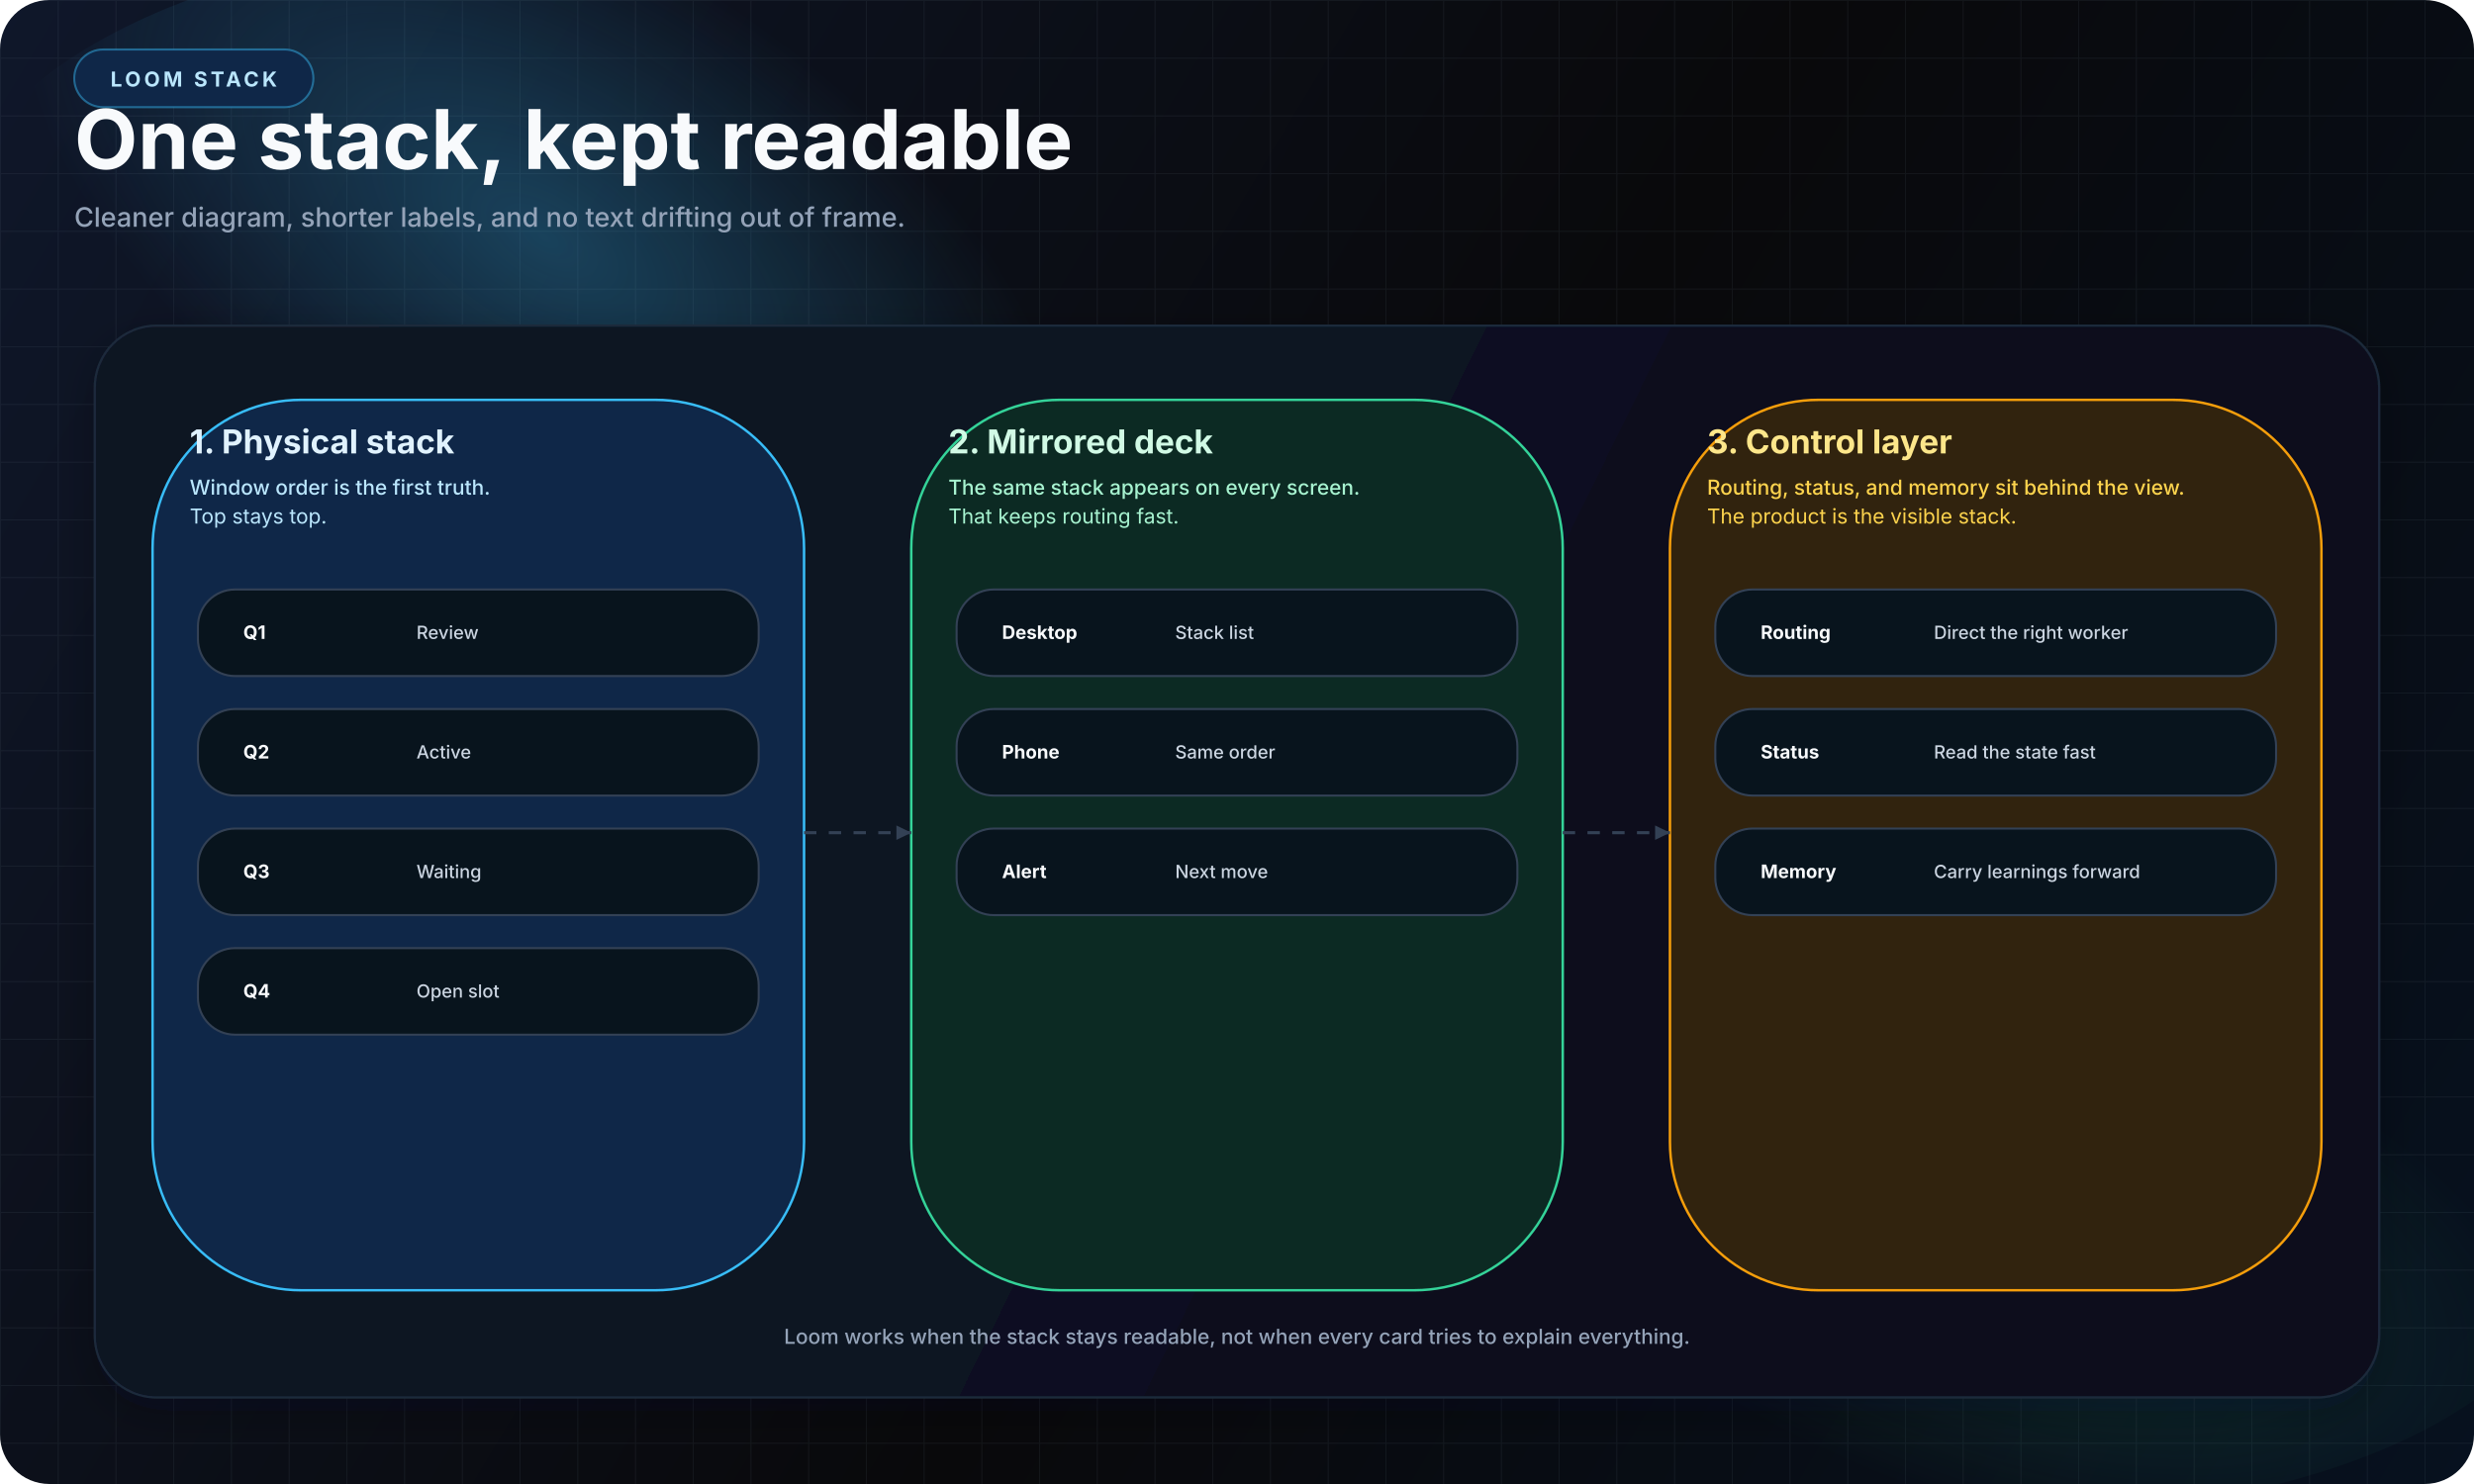
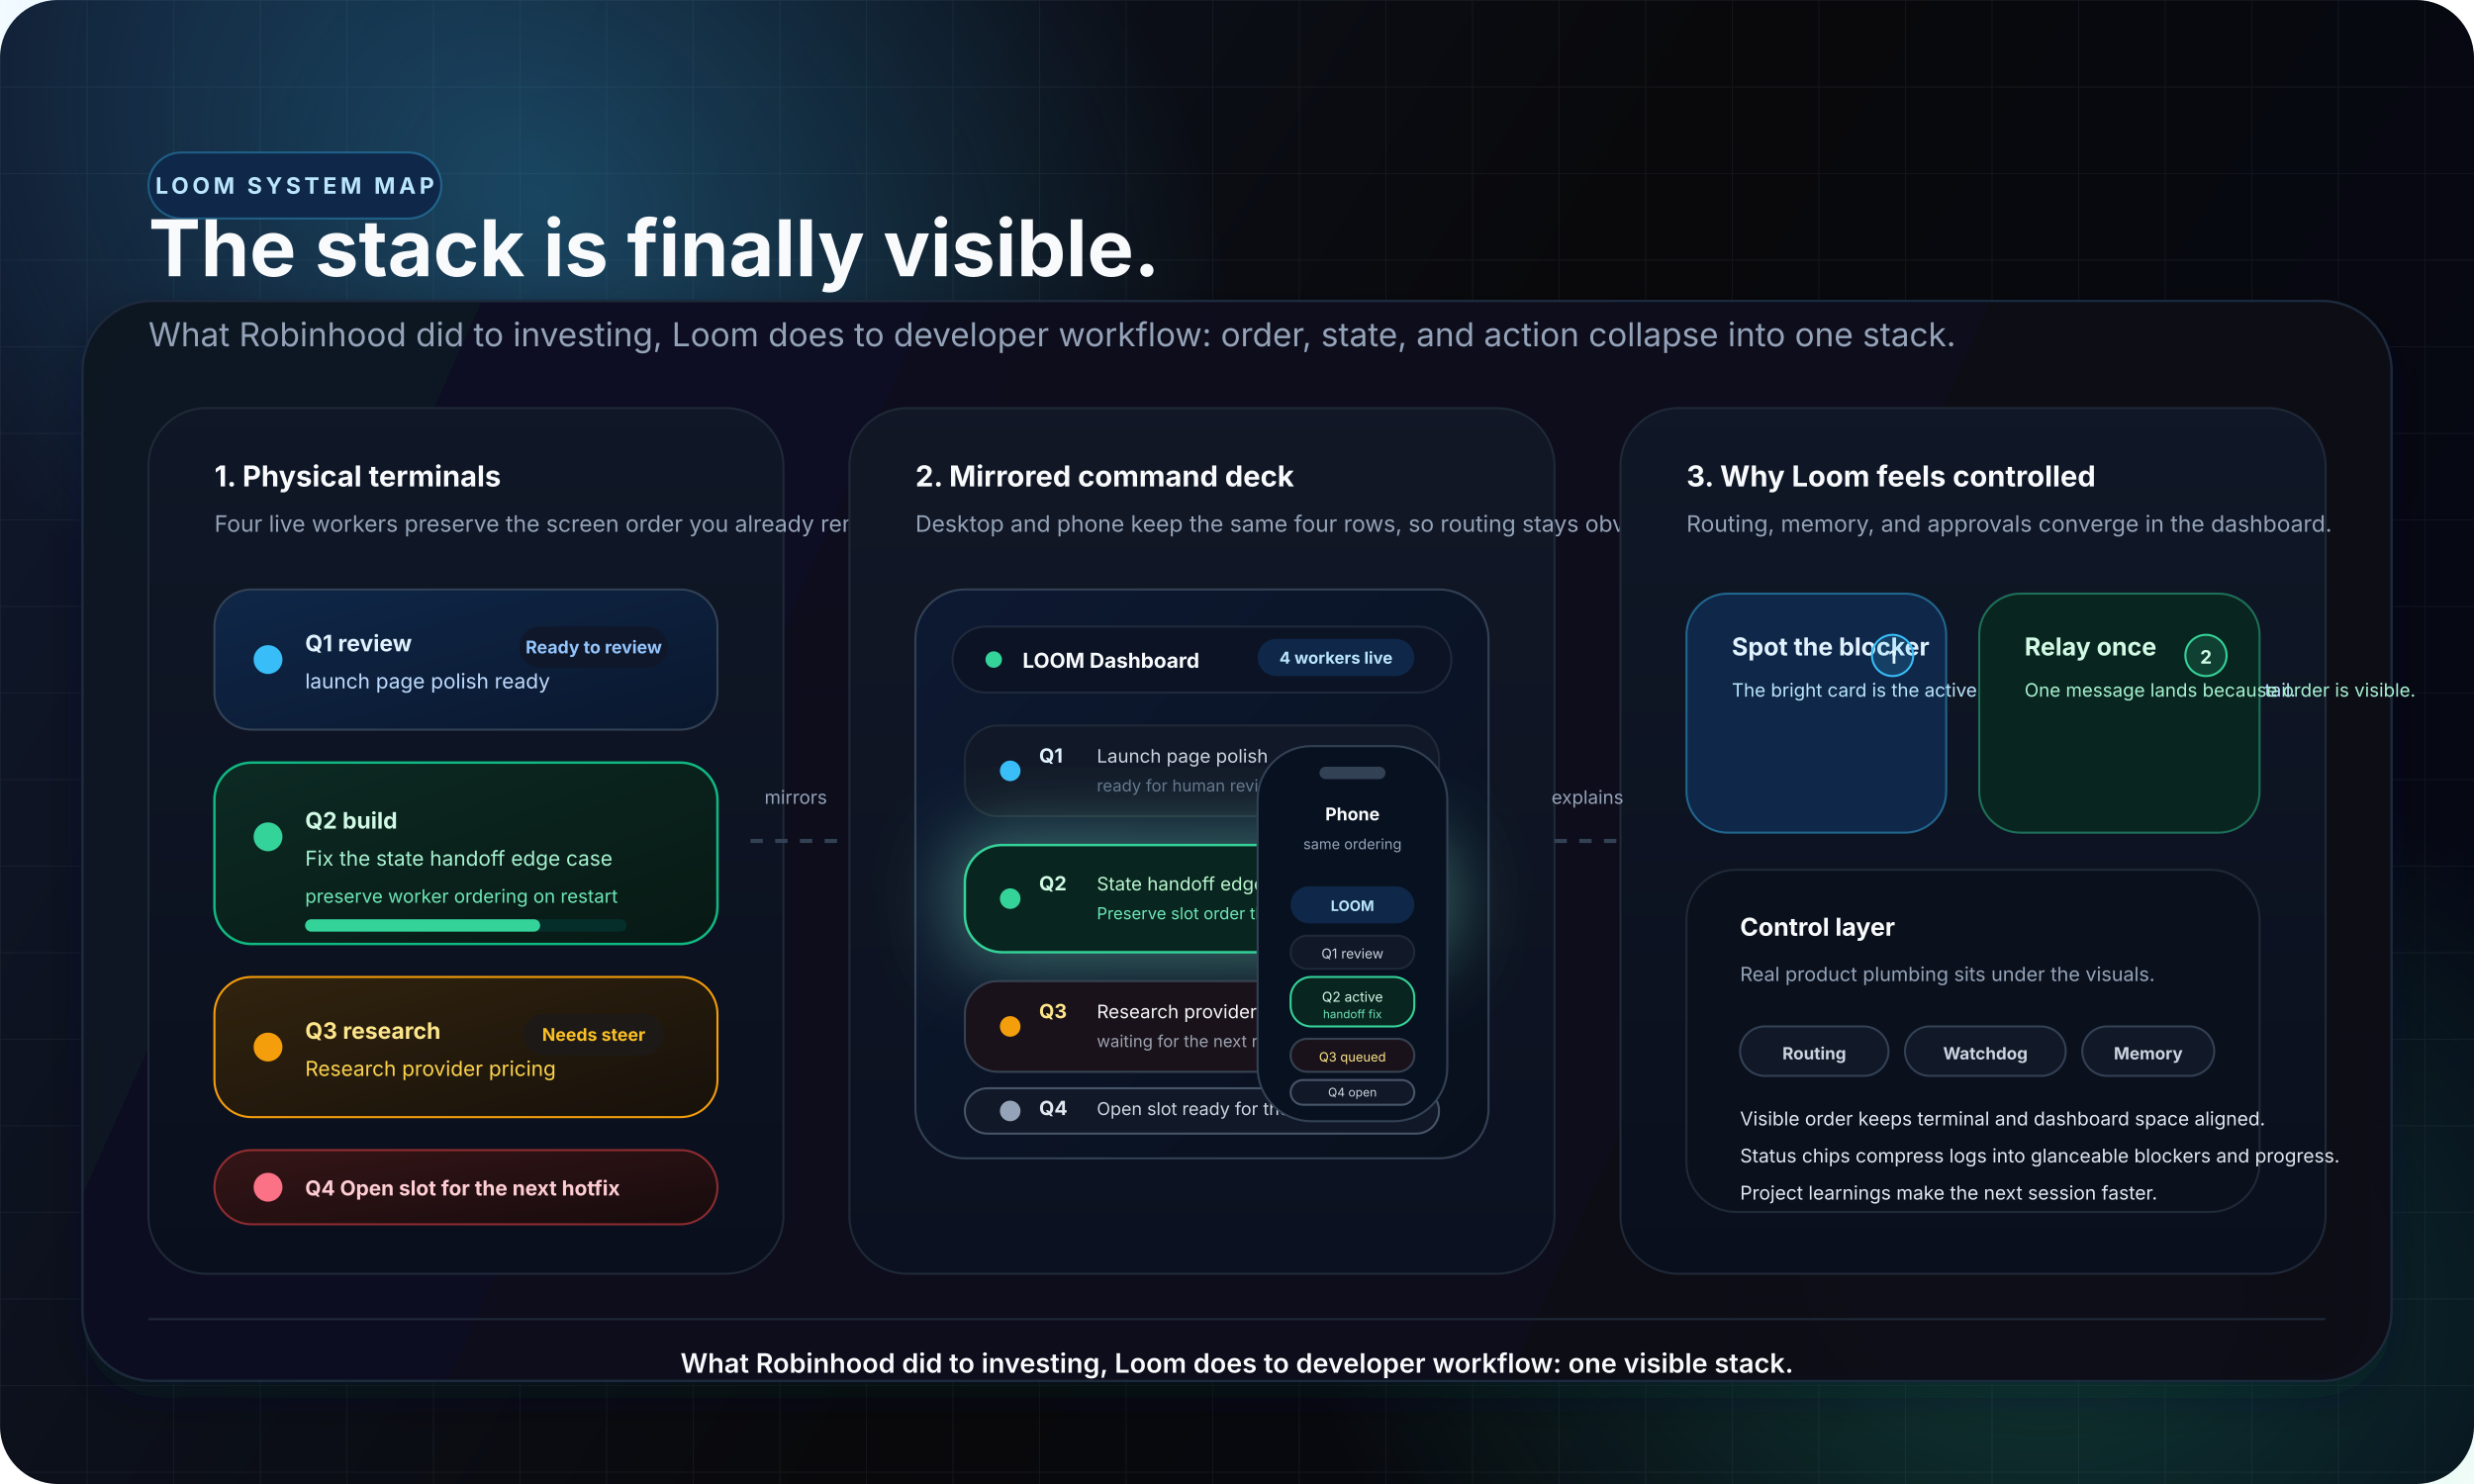
<svg xmlns="http://www.w3.org/2000/svg" viewBox="0 0 1200 720" fill="none">
  <defs>
-     <linearGradient id="bg" x1="0" y1="0" x2="1200" y2="720" gradientUnits="userSpaceOnUse">
+     <linearGradient id="bg" x1="80" y1="40" x2="1120" y2="680" gradientUnits="userSpaceOnUse">
      <stop offset="0%" stop-color="#0f172a" />
-       <stop offset="54%" stop-color="#09090b" />
-       <stop offset="100%" stop-color="#07111f" />
+       <stop offset="52%" stop-color="#09090b" />
+       <stop offset="100%" stop-color="#050816" />
    </linearGradient>
-     <radialGradient id="haloA" cx="0" cy="0" r="1" gradientUnits="userSpaceOnUse" gradientTransform="translate(264.0 115.2) rotate(32) scale(288.0 144.0)">
-       <stop offset="0%" stop-color="#38bdf8" stop-opacity="0.28" />
+     <radialGradient id="haloBlue" cx="0" cy="0" r="1" gradientUnits="userSpaceOnUse" gradientTransform="translate(260 96) rotate(34) scale(360 280)">
+       <stop offset="0%" stop-color="#38bdf8" stop-opacity="0.30" />
      <stop offset="100%" stop-color="#38bdf8" stop-opacity="0" />
    </radialGradient>
-     <radialGradient id="haloB" cx="0" cy="0" r="1" gradientUnits="userSpaceOnUse" gradientTransform="translate(984.0 604.8) rotate(18) scale(264.0 129.6)">
-       <stop offset="0%" stop-color="#34d399" stop-opacity="0.18" />
+     <radialGradient id="haloGreen" cx="0" cy="0" r="1" gradientUnits="userSpaceOnUse" gradientTransform="translate(980 620) rotate(12) scale(360 280)">
+       <stop offset="0%" stop-color="#34d399" stop-opacity="0.24" />
      <stop offset="100%" stop-color="#34d399" stop-opacity="0" />
    </radialGradient>
-     <linearGradient id="shell" x1="24" y1="120" x2="1176" y2="688" gradientUnits="userSpaceOnUse">
-       <stop offset="0%" stop-color="#0c1324" />
-       <stop offset="100%" stop-color="#08101c" />
+     <linearGradient id="shell" x1="40" y1="150" x2="1160" y2="650" gradientUnits="userSpaceOnUse">
+       <stop offset="0%" stop-color="#0d1324" stop-opacity="0.98" />
+       <stop offset="100%" stop-color="#070b14" stop-opacity="0.98" />
    </linearGradient>
-     <pattern id="grid" width="28" height="28" patternUnits="userSpaceOnUse">
-       <path d="M28 0H0V28" fill="none" stroke="#94a3b8" stroke-opacity="0.08" />
+     <linearGradient id="panel" x1="0" y1="170" x2="0" y2="620" gradientUnits="userSpaceOnUse">
+       <stop offset="0%" stop-color="#101827" />
+       <stop offset="100%" stop-color="#0a0f1d" />
+     </linearGradient>
+     <linearGradient id="panelSoft" x1="0" y1="170" x2="0" y2="620" gradientUnits="userSpaceOnUse">
+       <stop offset="0%" stop-color="#121826" />
+       <stop offset="100%" stop-color="#0b1120" />
+     </linearGradient>
+     <linearGradient id="blueCard" x1="0" y1="0" x2="1" y2="1">
+       <stop offset="0%" stop-color="#0f2748" />
+       <stop offset="100%" stop-color="#0a172e" />
+     </linearGradient>
+     <linearGradient id="greenCard" x1="0" y1="0" x2="1" y2="1">
+       <stop offset="0%" stop-color="#0c2a23" />
+       <stop offset="100%" stop-color="#081914" />
+     </linearGradient>
+     <linearGradient id="amberCard" x1="0" y1="0" x2="1" y2="1">
+       <stop offset="0%" stop-color="#31230e" />
+       <stop offset="100%" stop-color="#17110b" />
+     </linearGradient>
+     <linearGradient id="redCard" x1="0" y1="0" x2="1" y2="1">
+       <stop offset="0%" stop-color="#351517" />
+       <stop offset="100%" stop-color="#170b0d" />
+     </linearGradient>
+     <linearGradient id="screen" x1="420" y1="220" x2="726" y2="540" gradientUnits="userSpaceOnUse">
+       <stop offset="0%" stop-color="#0e1b36" />
+       <stop offset="100%" stop-color="#09101d" />
+     </linearGradient>
+     <pattern id="grid" width="42" height="42" patternUnits="userSpaceOnUse">
+       <path d="M42 0H0V42" fill="none" stroke="#94a3b8" stroke-opacity="0.08" />
    </pattern>
    <filter id="shadow" x="-20%" y="-20%" width="140%" height="160%">
-       <feDropShadow dx="0" dy="16" stdDeviation="20" flood-color="#020617" flood-opacity="0.62" />
-       <feDropShadow dx="0" dy="6" stdDeviation="10" flood-color="#0f172a" flood-opacity="0.24" />
+       <feDropShadow dx="0" dy="22" stdDeviation="28" flood-color="#020617" flood-opacity="0.65" />
+       <feDropShadow dx="0" dy="8" stdDeviation="10" flood-color="#0f172a" flood-opacity="0.35" />
+     </filter>
+     <filter id="glowBlue" x="-50%" y="-50%" width="200%" height="200%">
+       <feGaussianBlur stdDeviation="18" result="blur" />
+       <feColorMatrix in="blur" type="matrix" values="1 0 0 0 0  0 0.9 0 0 0  0 0 1 0 0  0 0 0 0.42 0" />
+     </filter>
+     <filter id="glowGreen" x="-50%" y="-50%" width="200%" height="200%">
+       <feGaussianBlur stdDeviation="18" result="blur" />
+       <feColorMatrix in="blur" type="matrix" values="0 0 0 0 0.2  0 1 0 0 0.75  0 0 0 0 0.55  0 0 0 0.42 0" />
    </filter>
  </defs>
  <style>
    text {
      font-family: "SF Pro Display", "SF Pro Text", Inter, Arial, sans-serif;
    }
  </style>
-   <rect x="0" y="0" width="1200" height="720" rx="24" fill="url(#bg)" />
-   <rect x="0" y="0" width="1200" height="720" rx="24" fill="url(#grid)" />
-   <ellipse cx="264.0" cy="115.2" rx="288.0" ry="144.0" fill="url(#haloA)" />
-   <ellipse cx="984.0" cy="604.8" rx="264.0" ry="129.6" fill="url(#haloB)" />
-   <rect x="36" y="24" width="116" height="28" rx="14.0" fill="#0f2748" stroke="#38bdf8" stroke-width="1" stroke-opacity="0.45" />
-   <text x="94.0" y="42.0" font-size="10" font-weight="700" fill="#bae6fd" text-anchor="middle" letter-spacing="0.16em">LOOM STACK</text>
-   <text x="36" y="82" font-size="40" font-weight="700" fill="#f8fafc">One stack, kept readable</text>
-   <text x="36" y="110" font-size="13" font-weight="500" fill="#94a3b8">Cleaner diagram, shorter labels, and no text drifting out of frame.</text>
+   <rect width="1200" height="720" rx="28" fill="url(#bg)" />
+   <rect width="1200" height="720" rx="28" fill="url(#grid)" />
+   <ellipse cx="260" cy="96" rx="360" ry="280" fill="url(#haloBlue)" />
+   <ellipse cx="980" cy="620" rx="360" ry="280" fill="url(#haloGreen)" />
  <g filter="url(#shadow)">
-     <rect x="46" y="158" width="1108" height="520" rx="30" fill="url(#shell)" stroke="#1e293b" stroke-width="1.1" />
+     <rect x="40" y="146" width="1120" height="524" rx="34" fill="url(#shell)" stroke="#1e293b" stroke-width="1.2" />
  </g>
-   <rect x="74" y="194" width="316" height="432" rx="72.0" fill="#0f2748" stroke="#38bdf8" stroke-width="1.2" />
-   <text x="92" y="220" font-size="16" font-weight="700" fill="#e0f2fe">1. Physical stack</text>
-   <text x="92" y="240" font-size="10" font-weight="500" fill="#bae6fd">Window order is the first truth.</text>
-   <text x="92" y="254" font-size="10" font-weight="400" fill="#bae6fd">Top stays top.</text>
-   <rect x="96" y="286" width="272" height="42" rx="18" fill="#08141d" stroke="#334155" stroke-width="1" />
-   <text x="118" y="310" font-size="9" font-weight="700" fill="#f8fafc">Q1</text>
-   <text x="202" y="310" font-size="8.8" font-weight="500" fill="#cbd5e1">Review</text>
-   <rect x="96" y="344" width="272" height="42" rx="18" fill="#08141d" stroke="#334155" stroke-width="1" />
-   <text x="118" y="368" font-size="9" font-weight="700" fill="#f8fafc">Q2</text>
-   <text x="202" y="368" font-size="8.8" font-weight="500" fill="#cbd5e1">Active</text>
-   <rect x="96" y="402" width="272" height="42" rx="18" fill="#08141d" stroke="#334155" stroke-width="1" />
-   <text x="118" y="426" font-size="9" font-weight="700" fill="#f8fafc">Q3</text>
-   <text x="202" y="426" font-size="8.8" font-weight="500" fill="#cbd5e1">Waiting</text>
-   <rect x="96" y="460" width="272" height="42" rx="18" fill="#08141d" stroke="#334155" stroke-width="1" />
-   <text x="118" y="484" font-size="9" font-weight="700" fill="#f8fafc">Q4</text>
-   <text x="202" y="484" font-size="8.8" font-weight="500" fill="#cbd5e1">Open slot</text>
-   <rect x="442" y="194" width="316" height="432" rx="72.0" fill="#0c2a23" stroke="#34d399" stroke-width="1.2" />
-   <text x="460" y="220" font-size="16" font-weight="700" fill="#d1fae5">2. Mirrored deck</text>
-   <text x="460" y="240" font-size="10" font-weight="500" fill="#a7f3d0">The same stack appears on every screen.</text>
-   <text x="460" y="254" font-size="10" font-weight="400" fill="#a7f3d0">That keeps routing fast.</text>
-   <rect x="464" y="286" width="272" height="42" rx="18" fill="#08141d" stroke="#334155" stroke-width="1" />
-   <text x="486" y="310" font-size="9" font-weight="700" fill="#f8fafc">Desktop</text>
-   <text x="570" y="310" font-size="8.8" font-weight="500" fill="#cbd5e1">Stack list</text>
-   <rect x="464" y="344" width="272" height="42" rx="18" fill="#08141d" stroke="#334155" stroke-width="1" />
-   <text x="486" y="368" font-size="9" font-weight="700" fill="#f8fafc">Phone</text>
-   <text x="570" y="368" font-size="8.8" font-weight="500" fill="#cbd5e1">Same order</text>
-   <rect x="464" y="402" width="272" height="42" rx="18" fill="#08141d" stroke="#334155" stroke-width="1" />
-   <text x="486" y="426" font-size="9" font-weight="700" fill="#f8fafc">Alert</text>
-   <text x="570" y="426" font-size="8.8" font-weight="500" fill="#cbd5e1">Next move</text>
-   <rect x="810" y="194" width="316" height="432" rx="72.0" fill="#31230e" stroke="#f59e0b" stroke-width="1.2" />
-   <text x="828" y="220" font-size="16" font-weight="700" fill="#fde68a">3. Control layer</text>
-   <text x="828" y="240" font-size="10" font-weight="500" fill="#fcd34d">Routing, status, and memory sit behind the view.</text>
-   <text x="828" y="254" font-size="10" font-weight="400" fill="#fcd34d">The product is the visible stack.</text>
-   <rect x="832" y="286" width="272" height="42" rx="18" fill="#08141d" stroke="#334155" stroke-width="1" />
-   <text x="854" y="310" font-size="9" font-weight="700" fill="#f8fafc">Routing</text>
-   <text x="938" y="310" font-size="8.8" font-weight="500" fill="#cbd5e1">Direct the right worker</text>
-   <rect x="832" y="344" width="272" height="42" rx="18" fill="#08141d" stroke="#334155" stroke-width="1" />
-   <text x="854" y="368" font-size="9" font-weight="700" fill="#f8fafc">Status</text>
-   <text x="938" y="368" font-size="8.8" font-weight="500" fill="#cbd5e1">Read the state fast</text>
-   <rect x="832" y="402" width="272" height="42" rx="18" fill="#08141d" stroke="#334155" stroke-width="1" />
-   <text x="854" y="426" font-size="9" font-weight="700" fill="#f8fafc">Memory</text>
-   <text x="938" y="426" font-size="8.8" font-weight="500" fill="#cbd5e1">Carry learnings forward</text>
-   <line x1="390" y1="404" x2="442" y2="404" stroke="#334155" stroke-width="1.5" stroke-dasharray="6 6" />
-   <path d="M442 404L434.8 407.5L434.8 400.5Z" fill="#334155" />
-   <line x1="758" y1="404" x2="810" y2="404" stroke="#334155" stroke-width="1.5" stroke-dasharray="6 6" />
-   <path d="M810 404L802.8 407.5L802.8 400.5Z" fill="#334155" />
-   <text x="600" y="652" font-size="10" font-weight="500" fill="#94a3b8" text-anchor="middle">Loom works when the stack stays readable, not when every card tries to explain everything.</text>
+   <rect x="72" y="74" width="142" height="32" rx="16" fill="#0f2748" stroke="#38bdf8" stroke-opacity="0.35" />
+   <text x="143" y="94" text-anchor="middle" font-size="11" font-weight="700" letter-spacing="0.16em" fill="#bae6fd">LOOM SYSTEM MAP</text>
+   <text x="72" y="134" font-size="38" font-weight="700" fill="#f8fafc">The stack is finally visible.</text>
+   <text x="72" y="168" font-size="16" fill="#94a3b8">What Robinhood did to investing, Loom does to developer workflow: order, state, and action collapse into one stack.</text>
+   <rect x="72" y="198" width="308" height="420" rx="28" fill="url(#panel)" stroke="#1f2937" />
+   <text x="104" y="236" font-size="14" font-weight="700" fill="#f8fafc">1. Physical terminals</text>
+   <text x="104" y="258" font-size="11" fill="#94a3b8">Four live workers preserve the screen order you already remember.</text>
+   <rect x="104" y="286" width="244" height="68" rx="18" fill="url(#blueCard)" stroke="#334155" />
+   <circle cx="130" cy="320" r="7" fill="#38bdf8" />
+   <text x="148" y="316" font-size="11" font-weight="700" fill="#e0f2fe">Q1  review</text>
+   <text x="148" y="334" font-size="10" fill="#bfdbfe">launch page polish ready</text>
+   <rect x="252" y="304" width="72" height="20" rx="10" fill="#0f172a" />
+   <text x="288" y="317" text-anchor="middle" font-size="8.5" font-weight="700" fill="#93c5fd">Ready to review</text>
+   <rect x="104" y="370" width="244" height="88" rx="18" fill="url(#greenCard)" stroke="#10b981" stroke-width="1.2" />
+   <circle cx="130" cy="406" r="7" fill="#34d399" />
+   <text x="148" y="402" font-size="11" font-weight="700" fill="#d1fae5">Q2  build</text>
+   <text x="148" y="420" font-size="10" fill="#a7f3d0">Fix the state handoff edge case</text>
+   <text x="148" y="438" font-size="9" fill="#6ee7b7">preserve worker ordering on restart</text>
+   <rect x="148" y="446" width="156" height="6" rx="3" fill="#052e2b" />
+   <rect x="148" y="446" width="114" height="6" rx="3" fill="#34d399" />
+   <rect x="104" y="474" width="244" height="68" rx="18" fill="url(#amberCard)" stroke="#f59e0b" />
+   <circle cx="130" cy="508" r="7" fill="#f59e0b" />
+   <text x="148" y="504" font-size="11" font-weight="700" fill="#fde68a">Q3  research</text>
+   <text x="148" y="522" font-size="10" fill="#fcd34d">Research provider pricing</text>
+   <rect x="254" y="492" width="68" height="20" rx="10" fill="#1c1917" />
+   <text x="288" y="505" text-anchor="middle" font-size="8.5" font-weight="700" fill="#fbbf24">Needs steer</text>
+   <rect x="104" y="558" width="244" height="36" rx="18" fill="url(#redCard)" stroke="#ef4444" stroke-opacity="0.55" />
+   <circle cx="130" cy="576" r="7" fill="#fb7185" />
+   <text x="148" y="580" font-size="10" font-weight="700" fill="#fecdd3">Q4  Open slot for the next hotfix</text>
+   <rect x="412" y="198" width="342" height="420" rx="28" fill="url(#panelSoft)" stroke="#1f2937" />
+   <text x="444" y="236" font-size="14" font-weight="700" fill="#f8fafc">2. Mirrored command deck</text>
+   <text x="444" y="258" font-size="11" fill="#94a3b8">Desktop and phone keep the same four rows, so routing stays obvious everywhere.</text>
+   <rect x="444" y="286" width="278" height="276" rx="24" fill="url(#screen)" stroke="#334155" />
+   <rect x="462" y="304" width="242" height="32" rx="16" fill="#0b1325" stroke="#1e293b" />
+   <circle cx="482" cy="320" r="4" fill="#34d399" />
+   <text x="496" y="324" font-size="10" font-weight="700" fill="#f8fafc">LOOM  Dashboard</text>
+   <rect x="610" y="310" width="76" height="18" rx="9" fill="#0f2748" />
+   <text x="648" y="322" text-anchor="middle" font-size="8" font-weight="700" fill="#bae6fd">4 workers live</text>
+   <rect x="468" y="352" width="230" height="44" rx="16" fill="#111827" stroke="#1f2937" />
+   <circle cx="490" cy="374" r="5" fill="#38bdf8" />
+   <text x="504" y="370" font-size="9.5" font-weight="700" fill="#e0f2fe">Q1</text>
+   <text x="532" y="370" font-size="9" fill="#cbd5e1">Launch page polish</text>
+   <text x="532" y="384" font-size="8" fill="#64748b">ready for human review</text>
+   <g filter="url(#glowGreen)">
+     <rect x="462" y="404" width="242" height="64" rx="20" fill="#0d1f1a" />
+   </g>
+   <rect x="468" y="410" width="230" height="52" rx="18" fill="#09251f" stroke="#34d399" stroke-width="1.2" />
+   <circle cx="490" cy="436" r="5" fill="#34d399" />
+   <text x="504" y="432" font-size="9.5" font-weight="700" fill="#d1fae5">Q2</text>
+   <text x="532" y="432" font-size="9" fill="#bbf7d0">State handoff edge case</text>
+   <text x="532" y="446" font-size="8" fill="#6ee7b7">Preserve slot order through restart</text>
+   <rect x="468" y="476" width="230" height="44" rx="16" fill="#19121a" stroke="#374151" />
+   <circle cx="490" cy="498" r="5" fill="#f59e0b" />
+   <text x="504" y="494" font-size="9.5" font-weight="700" fill="#fde68a">Q3</text>
+   <text x="532" y="494" font-size="9" fill="#f3f4f6">Research provider pricing</text>
+   <text x="532" y="508" font-size="8" fill="#9ca3af">waiting for the next routing note</text>
+   <rect x="468" y="528" width="230" height="22" rx="11" fill="#111827" stroke="#475569" />
+   <circle cx="490" cy="539" r="5" fill="#94a3b8" />
+   <text x="504" y="541" font-size="9.5" font-weight="700" fill="#e2e8f0">Q4</text>
+   <text x="532" y="541" font-size="8.6" fill="#cbd5e1">Open slot ready for the next hotfix</text>
+   <rect x="610" y="362" width="92" height="182" rx="26" fill="#08111f" stroke="#334155" />
+   <rect x="640" y="372" width="32" height="6" rx="3" fill="#334155" />
+   <text x="656" y="398" text-anchor="middle" font-size="8.5" font-weight="700" fill="#f8fafc">Phone</text>
+   <text x="656" y="412" text-anchor="middle" font-size="7" fill="#94a3b8">same ordering</text>
+   <rect x="626" y="430" width="60" height="18" rx="9" fill="#0f2748" />
+   <text x="656" y="442" text-anchor="middle" font-size="7" font-weight="700" fill="#bae6fd">LOOM</text>
+   <rect x="626" y="454" width="60" height="16" rx="8" fill="#111827" stroke="#1f2937" />
+   <text x="656" y="465" text-anchor="middle" font-size="6.6" fill="#cbd5e1">Q1 review</text>
+   <rect x="626" y="474" width="60" height="24" rx="10" fill="#09251f" stroke="#34d399" />
+   <text x="656" y="486" text-anchor="middle" font-size="6.6" fill="#d1fae5">Q2 active</text>
+   <text x="656" y="494" text-anchor="middle" font-size="5.6" fill="#6ee7b7">handoff fix</text>
+   <rect x="626" y="504" width="60" height="16" rx="8" fill="#19121a" stroke="#374151" />
+   <text x="656" y="515" text-anchor="middle" font-size="6.2" fill="#fde68a">Q3 queued</text>
+   <rect x="626" y="524" width="60" height="12" rx="6" fill="#111827" stroke="#475569" />
+   <text x="656" y="532" text-anchor="middle" font-size="5.8" fill="#cbd5e1">Q4 open</text>
+   <rect x="786" y="198" width="342" height="420" rx="28" fill="url(#panel)" stroke="#1f2937" />
+   <text x="818" y="236" font-size="14" font-weight="700" fill="#f8fafc">3. Why Loom feels controlled</text>
+   <text x="818" y="258" font-size="11" fill="#94a3b8">Routing, memory, and approvals converge in the dashboard.</text>
+   <rect x="818" y="288" width="126" height="116" rx="20" fill="#0f2748" stroke="#38bdf8" stroke-opacity="0.45" />
+   <text x="840" y="318" font-size="12" font-weight="700" fill="#e0f2fe">Spot the blocker</text>
+   <text x="840" y="338" font-size="9" fill="#bae6fd">The bright card is the active issue, not one more line in a log tail.</text>
+   <circle cx="918" cy="318" r="10" fill="#38bdf8" fill-opacity="0.16" stroke="#38bdf8" />
+   <text x="918" y="322" text-anchor="middle" font-size="9" font-weight="700" fill="#e0f2fe">1</text>
+   <rect x="960" y="288" width="136" height="116" rx="20" fill="#09251f" stroke="#34d399" stroke-opacity="0.45" />
+   <text x="982" y="318" font-size="12" font-weight="700" fill="#d1fae5">Relay once</text>
+   <text x="982" y="338" font-size="9" fill="#a7f3d0">One message lands because order is visible.</text>
+   <circle cx="1070" cy="318" r="10" fill="#34d399" fill-opacity="0.16" stroke="#34d399" />
+   <text x="1070" y="322" text-anchor="middle" font-size="9" font-weight="700" fill="#d1fae5">2</text>
+   <rect x="818" y="422" width="278" height="166" rx="24" fill="#0a101c" stroke="#1f2937" />
+   <text x="844" y="454" font-size="12" font-weight="700" fill="#f8fafc">Control layer</text>
+   <text x="844" y="476" font-size="9.5" fill="#94a3b8">Real product plumbing sits under the visuals.</text>
+   <rect x="844" y="498" width="72" height="24" rx="12" fill="#111827" stroke="#334155" />
+   <text x="880" y="514" text-anchor="middle" font-size="8.2" font-weight="700" fill="#cbd5e1">Routing</text>
+   <rect x="924" y="498" width="78" height="24" rx="12" fill="#111827" stroke="#334155" />
+   <text x="963" y="514" text-anchor="middle" font-size="8.2" font-weight="700" fill="#cbd5e1">Watchdog</text>
+   <rect x="1010" y="498" width="64" height="24" rx="12" fill="#111827" stroke="#334155" />
+   <text x="1042" y="514" text-anchor="middle" font-size="8.2" font-weight="700" fill="#cbd5e1">Memory</text>
+   <text x="844" y="546" font-size="9.2" fill="#e2e8f0">Visible order keeps terminal and dashboard space aligned.</text>
+   <text x="844" y="564" font-size="9.2" fill="#e2e8f0">Status chips compress logs into glanceable blockers and progress.</text>
+   <text x="844" y="582" font-size="9.2" fill="#e2e8f0">Project learnings make the next session faster.</text>
+   <path d="M364 408C390 408 390 408 412 408" stroke="#334155" stroke-width="2" stroke-dasharray="6 6" />
+   <path d="M754 408C776 408 776 408 786 408" stroke="#334155" stroke-width="2" stroke-dasharray="6 6" />
+   <text x="386" y="390" text-anchor="middle" font-size="9" fill="#94a3b8">mirrors</text>
+   <text x="770" y="390" text-anchor="middle" font-size="9" fill="#94a3b8">explains</text>
+   <line x1="72" y1="640" x2="1128" y2="640" stroke="#1f2937" />
+   <text x="600" y="666" text-anchor="middle" font-size="13" font-weight="600" fill="#f8fafc">What Robinhood did to investing, Loom does to developer workflow: one visible stack.</text>
</svg>
